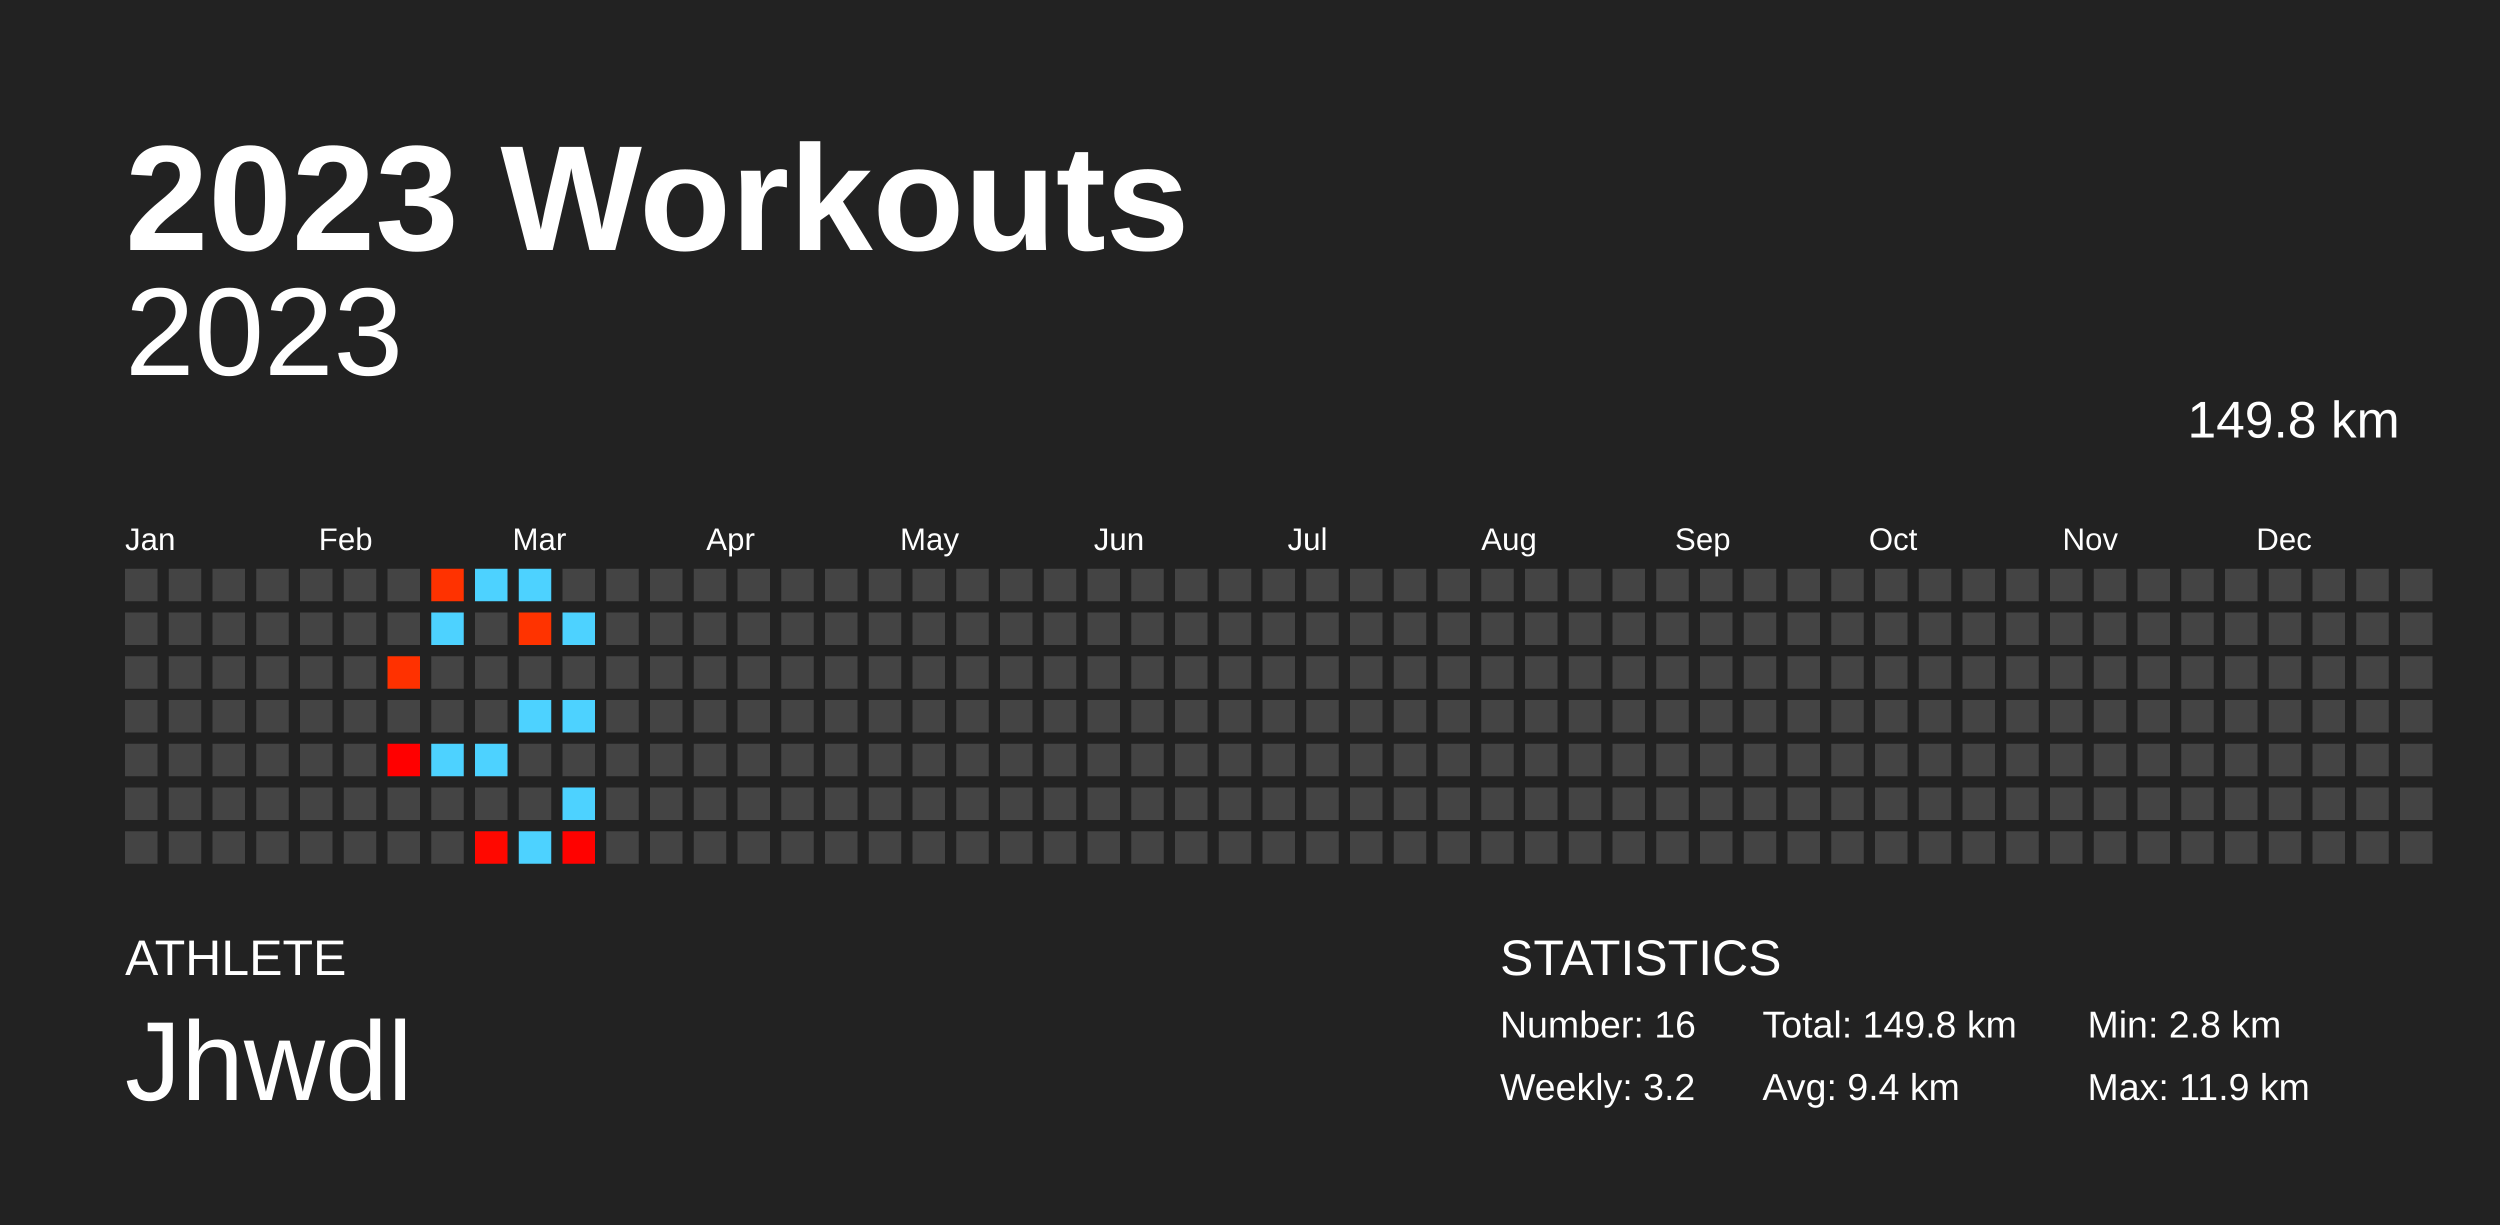
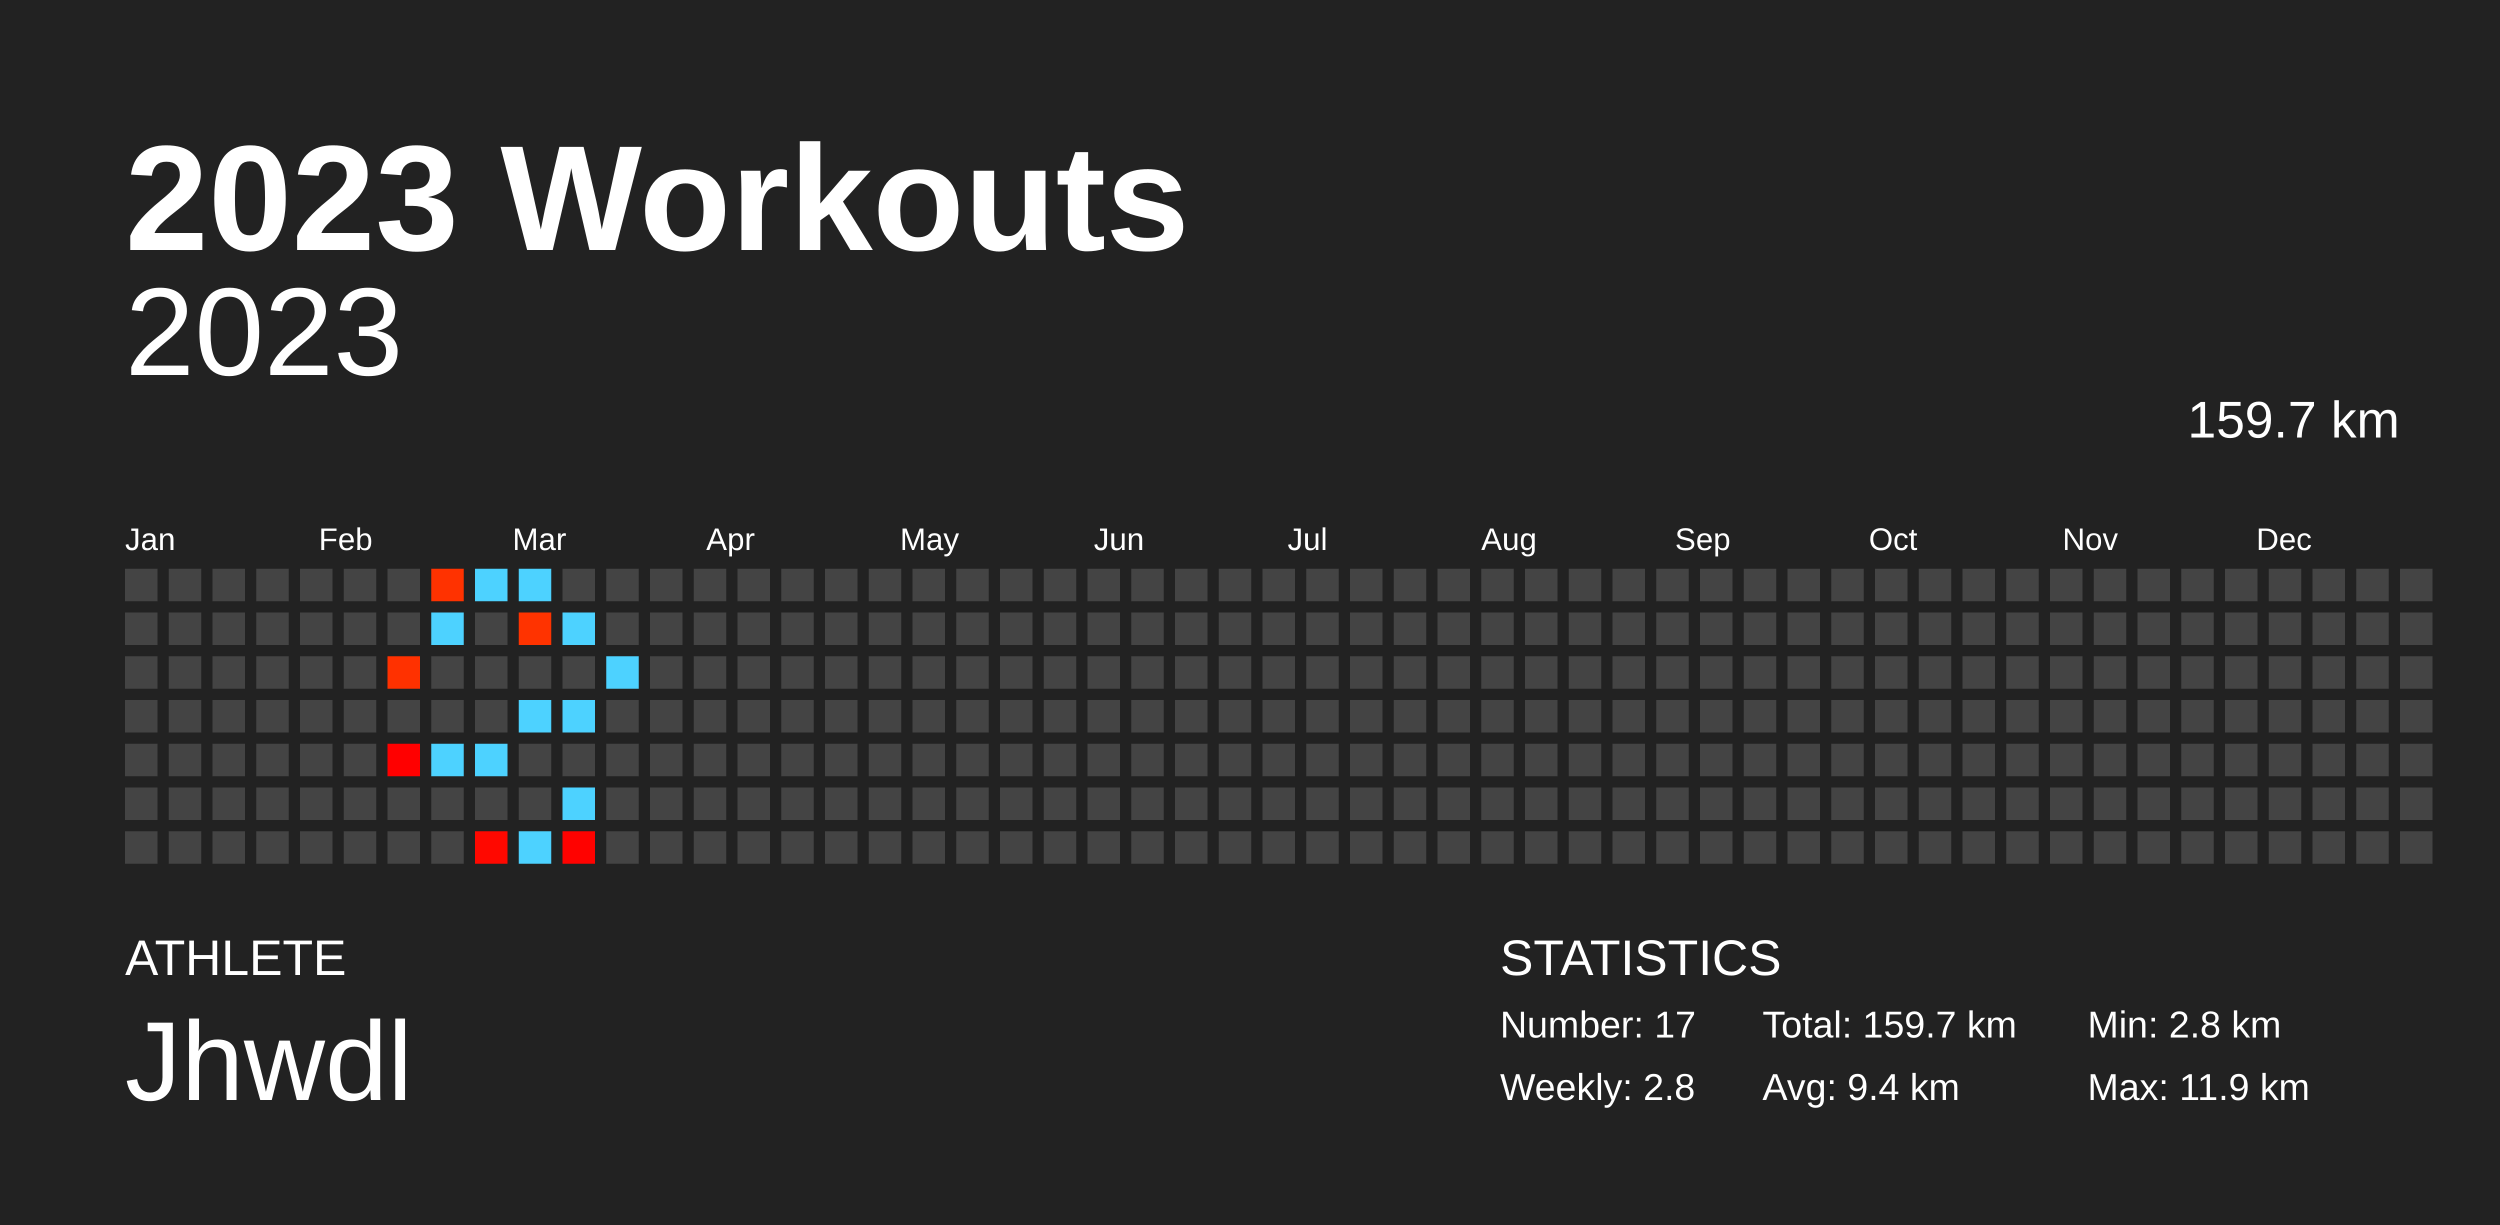
<svg xmlns="http://www.w3.org/2000/svg" baseProfile="full" height="98mm" version="1.1" viewBox="0,0,200,98" width="200mm">
  <defs />
  <rect fill="#222222" height="98" width="200" x="0" y="0" />
  <text fill="#FFFFFF" style="font-size:12px; font-family:Arial; font-weight:bold;" x="10" y="20">2023 Workouts</text>
  <text fill="#FFFFFF" style="font-size:4px; font-family:Arial" x="10" y="78">ATHLETE</text>
  <text fill="#FFFFFF" style="font-size:9px; font-family:Arial" x="10" y="88">Jhwdl</text>
  <text fill="#FFFFFF" style="font-size:4px; font-family:Arial" x="120" y="78">STATISTICS</text>
-   <text fill="#FFFFFF" style="font-size:3px; font-family:Arial" x="120" y="83">Number: 16</text>
-   <text fill="#FFFFFF" style="font-size:3px; font-family:Arial" x="120" y="88">Weekly: 3.2</text>
-   <text fill="#FFFFFF" style="font-size:3px; font-family:Arial" x="141" y="83">Total: 149.8 km</text>
+   <text fill="#FFFFFF" style="font-size:3px; font-family:Arial" x="120" y="83">Number: 17</text>
+   <text fill="#FFFFFF" style="font-size:3px; font-family:Arial" x="120" y="88">Weekly: 2.8</text>
+   <text fill="#FFFFFF" style="font-size:3px; font-family:Arial" x="141" y="83">Total: 159.7 km</text>
  <text fill="#FFFFFF" style="font-size:3px; font-family:Arial" x="141" y="88">Avg: 9.4 km</text>
  <text fill="#FFFFFF" style="font-size:3px; font-family:Arial" x="167" y="83">Min: 2.8 km</text>
  <text fill="#FFFFFF" style="font-size:3px; font-family:Arial" x="167" y="88">Max: 11.9 km</text>
  <text alignment-baseline="hanging" fill="#FFFFFF" style="font-size:10.0px; font-family:Arial;" x="10" y="30">2023</text>
-   <text alignment-baseline="hanging" fill="#FFFFFF" style="font-size:4.125px; font-family:Arial;" x="175" y="35">149.8 km</text>
+   <text alignment-baseline="hanging" fill="#FFFFFF" style="font-size:4.125px; font-family:Arial;" x="175" y="35">159.7 km</text>
  <text fill="#FFFFFF" style="font-size:2.5px; font-family:Arial" x="10.0" y="44">Jan</text>
  <text fill="#FFFFFF" style="font-size:2.5px; font-family:Arial" x="25.5" y="44">Feb</text>
  <text fill="#FFFFFF" style="font-size:2.5px; font-family:Arial" x="41.0" y="44">Mar</text>
  <text fill="#FFFFFF" style="font-size:2.5px; font-family:Arial" x="56.5" y="44">Apr</text>
  <text fill="#FFFFFF" style="font-size:2.5px; font-family:Arial" x="72.0" y="44">May</text>
  <text fill="#FFFFFF" style="font-size:2.5px; font-family:Arial" x="87.5" y="44">Jun</text>
  <text fill="#FFFFFF" style="font-size:2.5px; font-family:Arial" x="103.0" y="44">Jul</text>
  <text fill="#FFFFFF" style="font-size:2.5px; font-family:Arial" x="118.5" y="44">Aug</text>
  <text fill="#FFFFFF" style="font-size:2.5px; font-family:Arial" x="134.0" y="44">Sep</text>
  <text fill="#FFFFFF" style="font-size:2.5px; font-family:Arial" x="149.5" y="44">Oct</text>
  <text fill="#FFFFFF" style="font-size:2.5px; font-family:Arial" x="165.0" y="44">Nov</text>
  <text fill="#FFFFFF" style="font-size:2.5px; font-family:Arial" x="180.5" y="44">Dec</text>
  <rect fill="#444444" height="2.6" width="2.6" x="10.0" y="45.5" />
  <rect fill="#444444" height="2.6" width="2.6" x="10.0" y="49.0" />
  <rect fill="#444444" height="2.6" width="2.6" x="10.0" y="52.5" />
  <rect fill="#444444" height="2.6" width="2.6" x="10.0" y="56.0" />
  <rect fill="#444444" height="2.6" width="2.6" x="10.0" y="59.5" />
  <rect fill="#444444" height="2.6" width="2.6" x="10.0" y="63.0" />
  <rect fill="#444444" height="2.6" width="2.6" x="10.0" y="66.5" />
  <rect fill="#444444" height="2.6" width="2.6" x="13.5" y="45.5" />
  <rect fill="#444444" height="2.6" width="2.6" x="13.5" y="49.0" />
  <rect fill="#444444" height="2.6" width="2.6" x="13.5" y="52.5" />
  <rect fill="#444444" height="2.6" width="2.6" x="13.5" y="56.0" />
  <rect fill="#444444" height="2.6" width="2.6" x="13.5" y="59.5" />
  <rect fill="#444444" height="2.6" width="2.6" x="13.5" y="63.0" />
  <rect fill="#444444" height="2.6" width="2.6" x="13.5" y="66.5" />
  <rect fill="#444444" height="2.6" width="2.6" x="17.0" y="45.5" />
  <rect fill="#444444" height="2.6" width="2.6" x="17.0" y="49.0" />
  <rect fill="#444444" height="2.6" width="2.6" x="17.0" y="52.5" />
  <rect fill="#444444" height="2.6" width="2.6" x="17.0" y="56.0" />
  <rect fill="#444444" height="2.6" width="2.6" x="17.0" y="59.5" />
  <rect fill="#444444" height="2.6" width="2.6" x="17.0" y="63.0" />
  <rect fill="#444444" height="2.6" width="2.6" x="17.0" y="66.5" />
  <rect fill="#444444" height="2.6" width="2.6" x="20.5" y="45.5" />
  <rect fill="#444444" height="2.6" width="2.6" x="20.5" y="49.0" />
  <rect fill="#444444" height="2.6" width="2.6" x="20.5" y="52.5" />
  <rect fill="#444444" height="2.6" width="2.6" x="20.5" y="56.0" />
  <rect fill="#444444" height="2.6" width="2.6" x="20.5" y="59.5" />
  <rect fill="#444444" height="2.6" width="2.6" x="20.5" y="63.0" />
  <rect fill="#444444" height="2.6" width="2.6" x="20.5" y="66.5" />
  <rect fill="#444444" height="2.6" width="2.6" x="24.0" y="45.5" />
  <rect fill="#444444" height="2.6" width="2.6" x="24.0" y="49.0" />
  <rect fill="#444444" height="2.6" width="2.6" x="24.0" y="52.5" />
  <rect fill="#444444" height="2.6" width="2.6" x="24.0" y="56.0" />
  <rect fill="#444444" height="2.6" width="2.6" x="24.0" y="59.5" />
  <rect fill="#444444" height="2.6" width="2.6" x="24.0" y="63.0" />
  <rect fill="#444444" height="2.6" width="2.6" x="24.0" y="66.5" />
  <rect fill="#444444" height="2.6" width="2.6" x="27.5" y="45.5" />
  <rect fill="#444444" height="2.6" width="2.6" x="27.5" y="49.0" />
  <rect fill="#444444" height="2.6" width="2.6" x="27.5" y="52.5" />
  <rect fill="#444444" height="2.6" width="2.6" x="27.5" y="56.0" />
  <rect fill="#444444" height="2.6" width="2.6" x="27.5" y="59.5" />
  <rect fill="#444444" height="2.6" width="2.6" x="27.5" y="63.0" />
  <rect fill="#444444" height="2.6" width="2.6" x="27.5" y="66.5" />
  <rect fill="#444444" height="2.6" width="2.6" x="31.0" y="45.5" />
  <rect fill="#444444" height="2.6" width="2.6" x="31.0" y="49.0" />
  <rect fill="#ff3100" height="2.6" width="2.6" x="31.0" y="52.5" />
  <rect fill="#444444" height="2.6" width="2.6" x="31.0" y="56.0" />
  <rect fill="#ff0000" height="2.6" width="2.6" x="31.0" y="59.5" />
  <rect fill="#444444" height="2.6" width="2.6" x="31.0" y="63.0" />
  <rect fill="#444444" height="2.6" width="2.6" x="31.0" y="66.5" />
  <rect fill="#ff3200" height="2.6" width="2.6" x="34.5" y="45.5" />
  <rect fill="#4dd2ff" height="2.6" width="2.6" x="34.5" y="49.0" />
  <rect fill="#444444" height="2.6" width="2.6" x="34.5" y="52.5" />
  <rect fill="#444444" height="2.6" width="2.6" x="34.5" y="56.0" />
  <rect fill="#4dd2ff" height="2.6" width="2.6" x="34.5" y="59.5" />
  <rect fill="#444444" height="2.6" width="2.6" x="34.5" y="63.0" />
  <rect fill="#444444" height="2.6" width="2.6" x="34.5" y="66.5" />
  <rect fill="#4dd2ff" height="2.6" width="2.6" x="38.0" y="45.5" />
  <rect fill="#444444" height="2.6" width="2.6" x="38.0" y="49.0" />
  <rect fill="#444444" height="2.6" width="2.6" x="38.0" y="52.5" />
  <rect fill="#444444" height="2.6" width="2.6" x="38.0" y="56.0" />
  <rect fill="#4dd2ff" height="2.6" width="2.6" x="38.0" y="59.5" />
  <rect fill="#444444" height="2.6" width="2.6" x="38.0" y="63.0" />
  <rect fill="#ff0800" height="2.6" width="2.6" x="38.0" y="66.5" />
  <rect fill="#4dd2ff" height="2.6" width="2.6" x="41.5" y="45.5" />
  <rect fill="#ff3300" height="2.6" width="2.6" x="41.5" y="49.0" />
  <rect fill="#444444" height="2.6" width="2.6" x="41.5" y="52.5" />
  <rect fill="#4dd2ff" height="2.6" width="2.6" x="41.5" y="56.0" />
  <rect fill="#444444" height="2.6" width="2.6" x="41.5" y="59.5" />
  <rect fill="#444444" height="2.6" width="2.6" x="41.5" y="63.0" />
  <rect fill="#4dd2ff" height="2.6" width="2.6" x="41.5" y="66.5" />
  <rect fill="#444444" height="2.6" width="2.6" x="45.0" y="45.5" />
  <rect fill="#4dd2ff" height="2.6" width="2.6" x="45.0" y="49.0" />
  <rect fill="#444444" height="2.6" width="2.6" x="45.0" y="52.5" />
  <rect fill="#4dd2ff" height="2.6" width="2.6" x="45.0" y="56.0" />
  <rect fill="#444444" height="2.6" width="2.6" x="45.0" y="59.5" />
  <rect fill="#4dd2ff" height="2.6" width="2.6" x="45.0" y="63.0" />
  <rect fill="#ff0200" height="2.6" width="2.6" x="45.0" y="66.5" />
  <rect fill="#444444" height="2.6" width="2.6" x="48.5" y="45.5" />
  <rect fill="#444444" height="2.6" width="2.6" x="48.5" y="49.0" />
-   <rect fill="#444444" height="2.6" width="2.6" x="48.5" y="52.5" />
+   <rect fill="#4dd2ff" height="2.6" width="2.6" x="48.5" y="52.5" />
  <rect fill="#444444" height="2.6" width="2.6" x="48.5" y="56.0" />
  <rect fill="#444444" height="2.6" width="2.6" x="48.5" y="59.5" />
  <rect fill="#444444" height="2.6" width="2.6" x="48.5" y="63.0" />
  <rect fill="#444444" height="2.6" width="2.6" x="48.5" y="66.5" />
  <rect fill="#444444" height="2.6" width="2.6" x="52.0" y="45.5" />
  <rect fill="#444444" height="2.6" width="2.6" x="52.0" y="49.0" />
  <rect fill="#444444" height="2.6" width="2.6" x="52.0" y="52.5" />
  <rect fill="#444444" height="2.6" width="2.6" x="52.0" y="56.0" />
  <rect fill="#444444" height="2.6" width="2.6" x="52.0" y="59.5" />
  <rect fill="#444444" height="2.6" width="2.6" x="52.0" y="63.0" />
  <rect fill="#444444" height="2.6" width="2.6" x="52.0" y="66.5" />
  <rect fill="#444444" height="2.6" width="2.6" x="55.5" y="45.5" />
  <rect fill="#444444" height="2.6" width="2.6" x="55.5" y="49.0" />
  <rect fill="#444444" height="2.6" width="2.6" x="55.5" y="52.5" />
  <rect fill="#444444" height="2.6" width="2.6" x="55.5" y="56.0" />
  <rect fill="#444444" height="2.6" width="2.6" x="55.5" y="59.5" />
  <rect fill="#444444" height="2.6" width="2.6" x="55.5" y="63.0" />
  <rect fill="#444444" height="2.6" width="2.6" x="55.5" y="66.5" />
  <rect fill="#444444" height="2.6" width="2.6" x="59.0" y="45.5" />
  <rect fill="#444444" height="2.6" width="2.6" x="59.0" y="49.0" />
  <rect fill="#444444" height="2.6" width="2.6" x="59.0" y="52.5" />
  <rect fill="#444444" height="2.6" width="2.6" x="59.0" y="56.0" />
  <rect fill="#444444" height="2.6" width="2.6" x="59.0" y="59.5" />
  <rect fill="#444444" height="2.6" width="2.6" x="59.0" y="63.0" />
  <rect fill="#444444" height="2.6" width="2.6" x="59.0" y="66.5" />
  <rect fill="#444444" height="2.6" width="2.6" x="62.5" y="45.5" />
  <rect fill="#444444" height="2.6" width="2.6" x="62.5" y="49.0" />
  <rect fill="#444444" height="2.6" width="2.6" x="62.5" y="52.5" />
  <rect fill="#444444" height="2.6" width="2.6" x="62.5" y="56.0" />
  <rect fill="#444444" height="2.6" width="2.6" x="62.5" y="59.5" />
  <rect fill="#444444" height="2.6" width="2.6" x="62.5" y="63.0" />
  <rect fill="#444444" height="2.6" width="2.6" x="62.5" y="66.5" />
  <rect fill="#444444" height="2.6" width="2.6" x="66.0" y="45.5" />
  <rect fill="#444444" height="2.6" width="2.6" x="66.0" y="49.0" />
  <rect fill="#444444" height="2.6" width="2.6" x="66.0" y="52.5" />
  <rect fill="#444444" height="2.6" width="2.6" x="66.0" y="56.0" />
  <rect fill="#444444" height="2.6" width="2.6" x="66.0" y="59.5" />
  <rect fill="#444444" height="2.6" width="2.6" x="66.0" y="63.0" />
  <rect fill="#444444" height="2.6" width="2.6" x="66.0" y="66.5" />
  <rect fill="#444444" height="2.6" width="2.6" x="69.5" y="45.5" />
  <rect fill="#444444" height="2.6" width="2.6" x="69.5" y="49.0" />
  <rect fill="#444444" height="2.6" width="2.6" x="69.5" y="52.5" />
  <rect fill="#444444" height="2.6" width="2.6" x="69.5" y="56.0" />
  <rect fill="#444444" height="2.6" width="2.6" x="69.5" y="59.5" />
  <rect fill="#444444" height="2.6" width="2.6" x="69.5" y="63.0" />
  <rect fill="#444444" height="2.6" width="2.6" x="69.5" y="66.5" />
  <rect fill="#444444" height="2.6" width="2.6" x="73.0" y="45.5" />
  <rect fill="#444444" height="2.6" width="2.6" x="73.0" y="49.0" />
  <rect fill="#444444" height="2.6" width="2.6" x="73.0" y="52.5" />
  <rect fill="#444444" height="2.6" width="2.6" x="73.0" y="56.0" />
  <rect fill="#444444" height="2.6" width="2.6" x="73.0" y="59.5" />
  <rect fill="#444444" height="2.6" width="2.6" x="73.0" y="63.0" />
  <rect fill="#444444" height="2.6" width="2.6" x="73.0" y="66.5" />
  <rect fill="#444444" height="2.6" width="2.6" x="76.5" y="45.5" />
  <rect fill="#444444" height="2.6" width="2.6" x="76.5" y="49.0" />
  <rect fill="#444444" height="2.6" width="2.6" x="76.5" y="52.5" />
  <rect fill="#444444" height="2.6" width="2.6" x="76.5" y="56.0" />
  <rect fill="#444444" height="2.6" width="2.6" x="76.5" y="59.5" />
  <rect fill="#444444" height="2.6" width="2.6" x="76.5" y="63.0" />
  <rect fill="#444444" height="2.6" width="2.6" x="76.5" y="66.5" />
  <rect fill="#444444" height="2.6" width="2.6" x="80.0" y="45.5" />
  <rect fill="#444444" height="2.6" width="2.6" x="80.0" y="49.0" />
  <rect fill="#444444" height="2.6" width="2.6" x="80.0" y="52.5" />
  <rect fill="#444444" height="2.6" width="2.6" x="80.0" y="56.0" />
  <rect fill="#444444" height="2.6" width="2.6" x="80.0" y="59.5" />
  <rect fill="#444444" height="2.6" width="2.6" x="80.0" y="63.0" />
  <rect fill="#444444" height="2.6" width="2.6" x="80.0" y="66.5" />
  <rect fill="#444444" height="2.6" width="2.6" x="83.5" y="45.5" />
  <rect fill="#444444" height="2.6" width="2.6" x="83.5" y="49.0" />
  <rect fill="#444444" height="2.6" width="2.6" x="83.5" y="52.5" />
  <rect fill="#444444" height="2.6" width="2.6" x="83.5" y="56.0" />
  <rect fill="#444444" height="2.6" width="2.6" x="83.5" y="59.5" />
  <rect fill="#444444" height="2.6" width="2.6" x="83.5" y="63.0" />
  <rect fill="#444444" height="2.6" width="2.6" x="83.5" y="66.5" />
  <rect fill="#444444" height="2.6" width="2.6" x="87.0" y="45.5" />
  <rect fill="#444444" height="2.6" width="2.6" x="87.0" y="49.0" />
  <rect fill="#444444" height="2.6" width="2.6" x="87.0" y="52.5" />
  <rect fill="#444444" height="2.6" width="2.6" x="87.0" y="56.0" />
  <rect fill="#444444" height="2.6" width="2.6" x="87.0" y="59.5" />
  <rect fill="#444444" height="2.6" width="2.6" x="87.0" y="63.0" />
  <rect fill="#444444" height="2.6" width="2.6" x="87.0" y="66.5" />
  <rect fill="#444444" height="2.6" width="2.6" x="90.5" y="45.5" />
  <rect fill="#444444" height="2.6" width="2.6" x="90.5" y="49.0" />
  <rect fill="#444444" height="2.6" width="2.6" x="90.5" y="52.5" />
  <rect fill="#444444" height="2.6" width="2.6" x="90.5" y="56.0" />
  <rect fill="#444444" height="2.6" width="2.6" x="90.5" y="59.5" />
  <rect fill="#444444" height="2.6" width="2.6" x="90.5" y="63.0" />
  <rect fill="#444444" height="2.6" width="2.6" x="90.5" y="66.5" />
  <rect fill="#444444" height="2.6" width="2.6" x="94.0" y="45.5" />
  <rect fill="#444444" height="2.6" width="2.6" x="94.0" y="49.0" />
  <rect fill="#444444" height="2.6" width="2.6" x="94.0" y="52.5" />
  <rect fill="#444444" height="2.6" width="2.6" x="94.0" y="56.0" />
  <rect fill="#444444" height="2.6" width="2.6" x="94.0" y="59.5" />
  <rect fill="#444444" height="2.6" width="2.6" x="94.0" y="63.0" />
  <rect fill="#444444" height="2.6" width="2.6" x="94.0" y="66.5" />
  <rect fill="#444444" height="2.6" width="2.6" x="97.5" y="45.5" />
  <rect fill="#444444" height="2.6" width="2.6" x="97.5" y="49.0" />
  <rect fill="#444444" height="2.6" width="2.6" x="97.5" y="52.5" />
  <rect fill="#444444" height="2.6" width="2.6" x="97.5" y="56.0" />
  <rect fill="#444444" height="2.6" width="2.6" x="97.5" y="59.5" />
  <rect fill="#444444" height="2.6" width="2.6" x="97.5" y="63.0" />
  <rect fill="#444444" height="2.6" width="2.6" x="97.5" y="66.5" />
  <rect fill="#444444" height="2.6" width="2.6" x="101.0" y="45.5" />
  <rect fill="#444444" height="2.6" width="2.6" x="101.0" y="49.0" />
  <rect fill="#444444" height="2.6" width="2.6" x="101.0" y="52.5" />
  <rect fill="#444444" height="2.6" width="2.6" x="101.0" y="56.0" />
  <rect fill="#444444" height="2.6" width="2.6" x="101.0" y="59.5" />
  <rect fill="#444444" height="2.6" width="2.6" x="101.0" y="63.0" />
  <rect fill="#444444" height="2.6" width="2.6" x="101.0" y="66.5" />
  <rect fill="#444444" height="2.6" width="2.6" x="104.5" y="45.5" />
  <rect fill="#444444" height="2.6" width="2.6" x="104.5" y="49.0" />
  <rect fill="#444444" height="2.6" width="2.6" x="104.5" y="52.5" />
  <rect fill="#444444" height="2.6" width="2.6" x="104.5" y="56.0" />
  <rect fill="#444444" height="2.6" width="2.6" x="104.5" y="59.5" />
  <rect fill="#444444" height="2.6" width="2.6" x="104.5" y="63.0" />
  <rect fill="#444444" height="2.6" width="2.6" x="104.5" y="66.5" />
  <rect fill="#444444" height="2.6" width="2.6" x="108.0" y="45.5" />
  <rect fill="#444444" height="2.6" width="2.6" x="108.0" y="49.0" />
  <rect fill="#444444" height="2.6" width="2.6" x="108.0" y="52.5" />
  <rect fill="#444444" height="2.6" width="2.6" x="108.0" y="56.0" />
  <rect fill="#444444" height="2.6" width="2.6" x="108.0" y="59.5" />
  <rect fill="#444444" height="2.6" width="2.6" x="108.0" y="63.0" />
  <rect fill="#444444" height="2.6" width="2.6" x="108.0" y="66.5" />
  <rect fill="#444444" height="2.6" width="2.6" x="111.5" y="45.5" />
  <rect fill="#444444" height="2.6" width="2.6" x="111.5" y="49.0" />
  <rect fill="#444444" height="2.6" width="2.6" x="111.5" y="52.5" />
  <rect fill="#444444" height="2.6" width="2.6" x="111.5" y="56.0" />
  <rect fill="#444444" height="2.6" width="2.6" x="111.5" y="59.5" />
  <rect fill="#444444" height="2.6" width="2.6" x="111.5" y="63.0" />
  <rect fill="#444444" height="2.6" width="2.6" x="111.5" y="66.5" />
  <rect fill="#444444" height="2.6" width="2.6" x="115.0" y="45.5" />
  <rect fill="#444444" height="2.6" width="2.6" x="115.0" y="49.0" />
  <rect fill="#444444" height="2.6" width="2.6" x="115.0" y="52.5" />
  <rect fill="#444444" height="2.6" width="2.6" x="115.0" y="56.0" />
  <rect fill="#444444" height="2.6" width="2.6" x="115.0" y="59.5" />
  <rect fill="#444444" height="2.6" width="2.6" x="115.0" y="63.0" />
  <rect fill="#444444" height="2.6" width="2.6" x="115.0" y="66.5" />
  <rect fill="#444444" height="2.6" width="2.6" x="118.5" y="45.5" />
  <rect fill="#444444" height="2.6" width="2.6" x="118.5" y="49.0" />
  <rect fill="#444444" height="2.6" width="2.6" x="118.5" y="52.5" />
  <rect fill="#444444" height="2.6" width="2.6" x="118.5" y="56.0" />
  <rect fill="#444444" height="2.6" width="2.6" x="118.5" y="59.5" />
  <rect fill="#444444" height="2.6" width="2.6" x="118.5" y="63.0" />
  <rect fill="#444444" height="2.6" width="2.6" x="118.5" y="66.5" />
  <rect fill="#444444" height="2.6" width="2.6" x="122.0" y="45.5" />
  <rect fill="#444444" height="2.6" width="2.6" x="122.0" y="49.0" />
  <rect fill="#444444" height="2.6" width="2.6" x="122.0" y="52.5" />
  <rect fill="#444444" height="2.6" width="2.6" x="122.0" y="56.0" />
  <rect fill="#444444" height="2.6" width="2.6" x="122.0" y="59.5" />
  <rect fill="#444444" height="2.6" width="2.6" x="122.0" y="63.0" />
  <rect fill="#444444" height="2.6" width="2.6" x="122.0" y="66.5" />
  <rect fill="#444444" height="2.6" width="2.6" x="125.5" y="45.5" />
  <rect fill="#444444" height="2.6" width="2.6" x="125.5" y="49.0" />
  <rect fill="#444444" height="2.6" width="2.6" x="125.5" y="52.5" />
  <rect fill="#444444" height="2.6" width="2.6" x="125.5" y="56.0" />
  <rect fill="#444444" height="2.6" width="2.6" x="125.5" y="59.5" />
  <rect fill="#444444" height="2.6" width="2.6" x="125.5" y="63.0" />
  <rect fill="#444444" height="2.6" width="2.6" x="125.5" y="66.5" />
  <rect fill="#444444" height="2.6" width="2.6" x="129.0" y="45.5" />
  <rect fill="#444444" height="2.6" width="2.6" x="129.0" y="49.0" />
  <rect fill="#444444" height="2.6" width="2.6" x="129.0" y="52.5" />
  <rect fill="#444444" height="2.6" width="2.6" x="129.0" y="56.0" />
  <rect fill="#444444" height="2.6" width="2.6" x="129.0" y="59.5" />
  <rect fill="#444444" height="2.6" width="2.6" x="129.0" y="63.0" />
  <rect fill="#444444" height="2.6" width="2.6" x="129.0" y="66.5" />
  <rect fill="#444444" height="2.6" width="2.6" x="132.5" y="45.5" />
  <rect fill="#444444" height="2.6" width="2.6" x="132.5" y="49.0" />
  <rect fill="#444444" height="2.6" width="2.6" x="132.5" y="52.5" />
  <rect fill="#444444" height="2.6" width="2.6" x="132.5" y="56.0" />
  <rect fill="#444444" height="2.6" width="2.6" x="132.5" y="59.5" />
  <rect fill="#444444" height="2.6" width="2.6" x="132.5" y="63.0" />
  <rect fill="#444444" height="2.6" width="2.6" x="132.5" y="66.5" />
  <rect fill="#444444" height="2.6" width="2.6" x="136.0" y="45.5" />
  <rect fill="#444444" height="2.6" width="2.6" x="136.0" y="49.0" />
  <rect fill="#444444" height="2.6" width="2.6" x="136.0" y="52.5" />
  <rect fill="#444444" height="2.6" width="2.6" x="136.0" y="56.0" />
  <rect fill="#444444" height="2.6" width="2.6" x="136.0" y="59.5" />
  <rect fill="#444444" height="2.6" width="2.6" x="136.0" y="63.0" />
  <rect fill="#444444" height="2.6" width="2.6" x="136.0" y="66.5" />
  <rect fill="#444444" height="2.6" width="2.6" x="139.5" y="45.5" />
  <rect fill="#444444" height="2.6" width="2.6" x="139.5" y="49.0" />
  <rect fill="#444444" height="2.6" width="2.6" x="139.5" y="52.5" />
  <rect fill="#444444" height="2.6" width="2.6" x="139.5" y="56.0" />
  <rect fill="#444444" height="2.6" width="2.6" x="139.5" y="59.5" />
  <rect fill="#444444" height="2.6" width="2.6" x="139.5" y="63.0" />
  <rect fill="#444444" height="2.6" width="2.6" x="139.5" y="66.5" />
  <rect fill="#444444" height="2.6" width="2.6" x="143.0" y="45.5" />
  <rect fill="#444444" height="2.6" width="2.6" x="143.0" y="49.0" />
  <rect fill="#444444" height="2.6" width="2.6" x="143.0" y="52.5" />
  <rect fill="#444444" height="2.6" width="2.6" x="143.0" y="56.0" />
  <rect fill="#444444" height="2.6" width="2.6" x="143.0" y="59.5" />
  <rect fill="#444444" height="2.6" width="2.6" x="143.0" y="63.0" />
  <rect fill="#444444" height="2.6" width="2.6" x="143.0" y="66.5" />
  <rect fill="#444444" height="2.6" width="2.6" x="146.5" y="45.5" />
  <rect fill="#444444" height="2.6" width="2.6" x="146.5" y="49.0" />
  <rect fill="#444444" height="2.6" width="2.6" x="146.5" y="52.5" />
  <rect fill="#444444" height="2.6" width="2.6" x="146.5" y="56.0" />
  <rect fill="#444444" height="2.6" width="2.6" x="146.5" y="59.5" />
  <rect fill="#444444" height="2.6" width="2.6" x="146.5" y="63.0" />
  <rect fill="#444444" height="2.6" width="2.6" x="146.5" y="66.5" />
  <rect fill="#444444" height="2.6" width="2.6" x="150.0" y="45.5" />
  <rect fill="#444444" height="2.6" width="2.6" x="150.0" y="49.0" />
  <rect fill="#444444" height="2.6" width="2.6" x="150.0" y="52.5" />
  <rect fill="#444444" height="2.6" width="2.6" x="150.0" y="56.0" />
  <rect fill="#444444" height="2.6" width="2.6" x="150.0" y="59.5" />
  <rect fill="#444444" height="2.6" width="2.6" x="150.0" y="63.0" />
  <rect fill="#444444" height="2.6" width="2.6" x="150.0" y="66.5" />
  <rect fill="#444444" height="2.6" width="2.6" x="153.5" y="45.5" />
  <rect fill="#444444" height="2.6" width="2.6" x="153.5" y="49.0" />
  <rect fill="#444444" height="2.6" width="2.6" x="153.5" y="52.5" />
  <rect fill="#444444" height="2.6" width="2.6" x="153.5" y="56.0" />
  <rect fill="#444444" height="2.6" width="2.6" x="153.5" y="59.5" />
  <rect fill="#444444" height="2.6" width="2.6" x="153.5" y="63.0" />
  <rect fill="#444444" height="2.6" width="2.6" x="153.5" y="66.5" />
  <rect fill="#444444" height="2.6" width="2.6" x="157.0" y="45.5" />
  <rect fill="#444444" height="2.6" width="2.6" x="157.0" y="49.0" />
  <rect fill="#444444" height="2.6" width="2.6" x="157.0" y="52.5" />
  <rect fill="#444444" height="2.6" width="2.6" x="157.0" y="56.0" />
  <rect fill="#444444" height="2.6" width="2.6" x="157.0" y="59.5" />
  <rect fill="#444444" height="2.6" width="2.6" x="157.0" y="63.0" />
  <rect fill="#444444" height="2.6" width="2.6" x="157.0" y="66.5" />
  <rect fill="#444444" height="2.6" width="2.6" x="160.5" y="45.5" />
  <rect fill="#444444" height="2.6" width="2.6" x="160.5" y="49.0" />
  <rect fill="#444444" height="2.6" width="2.6" x="160.5" y="52.5" />
  <rect fill="#444444" height="2.6" width="2.6" x="160.5" y="56.0" />
  <rect fill="#444444" height="2.6" width="2.6" x="160.5" y="59.5" />
  <rect fill="#444444" height="2.6" width="2.6" x="160.5" y="63.0" />
  <rect fill="#444444" height="2.6" width="2.6" x="160.5" y="66.5" />
  <rect fill="#444444" height="2.6" width="2.6" x="164.0" y="45.5" />
  <rect fill="#444444" height="2.6" width="2.6" x="164.0" y="49.0" />
  <rect fill="#444444" height="2.6" width="2.6" x="164.0" y="52.5" />
  <rect fill="#444444" height="2.6" width="2.6" x="164.0" y="56.0" />
  <rect fill="#444444" height="2.6" width="2.6" x="164.0" y="59.5" />
  <rect fill="#444444" height="2.6" width="2.6" x="164.0" y="63.0" />
  <rect fill="#444444" height="2.6" width="2.6" x="164.0" y="66.5" />
  <rect fill="#444444" height="2.6" width="2.6" x="167.5" y="45.5" />
  <rect fill="#444444" height="2.6" width="2.6" x="167.5" y="49.0" />
  <rect fill="#444444" height="2.6" width="2.6" x="167.5" y="52.5" />
  <rect fill="#444444" height="2.6" width="2.6" x="167.5" y="56.0" />
  <rect fill="#444444" height="2.6" width="2.6" x="167.5" y="59.5" />
  <rect fill="#444444" height="2.6" width="2.6" x="167.5" y="63.0" />
  <rect fill="#444444" height="2.6" width="2.6" x="167.5" y="66.5" />
  <rect fill="#444444" height="2.6" width="2.6" x="171.0" y="45.5" />
  <rect fill="#444444" height="2.6" width="2.6" x="171.0" y="49.0" />
  <rect fill="#444444" height="2.6" width="2.6" x="171.0" y="52.5" />
  <rect fill="#444444" height="2.6" width="2.6" x="171.0" y="56.0" />
  <rect fill="#444444" height="2.6" width="2.6" x="171.0" y="59.5" />
  <rect fill="#444444" height="2.6" width="2.6" x="171.0" y="63.0" />
  <rect fill="#444444" height="2.6" width="2.6" x="171.0" y="66.5" />
  <rect fill="#444444" height="2.6" width="2.6" x="174.5" y="45.5" />
  <rect fill="#444444" height="2.6" width="2.6" x="174.5" y="49.0" />
  <rect fill="#444444" height="2.6" width="2.6" x="174.5" y="52.5" />
  <rect fill="#444444" height="2.6" width="2.6" x="174.5" y="56.0" />
  <rect fill="#444444" height="2.6" width="2.6" x="174.5" y="59.5" />
  <rect fill="#444444" height="2.6" width="2.6" x="174.5" y="63.0" />
  <rect fill="#444444" height="2.6" width="2.6" x="174.5" y="66.5" />
  <rect fill="#444444" height="2.6" width="2.6" x="178.0" y="45.5" />
  <rect fill="#444444" height="2.6" width="2.6" x="178.0" y="49.0" />
  <rect fill="#444444" height="2.6" width="2.6" x="178.0" y="52.5" />
  <rect fill="#444444" height="2.6" width="2.6" x="178.0" y="56.0" />
  <rect fill="#444444" height="2.6" width="2.6" x="178.0" y="59.5" />
  <rect fill="#444444" height="2.6" width="2.6" x="178.0" y="63.0" />
  <rect fill="#444444" height="2.6" width="2.6" x="178.0" y="66.5" />
  <rect fill="#444444" height="2.6" width="2.6" x="181.5" y="45.5" />
  <rect fill="#444444" height="2.6" width="2.6" x="181.5" y="49.0" />
  <rect fill="#444444" height="2.6" width="2.6" x="181.5" y="52.5" />
  <rect fill="#444444" height="2.6" width="2.6" x="181.5" y="56.0" />
  <rect fill="#444444" height="2.6" width="2.6" x="181.5" y="59.5" />
  <rect fill="#444444" height="2.6" width="2.6" x="181.5" y="63.0" />
  <rect fill="#444444" height="2.6" width="2.6" x="181.5" y="66.5" />
  <rect fill="#444444" height="2.6" width="2.6" x="185.0" y="45.5" />
  <rect fill="#444444" height="2.6" width="2.6" x="185.0" y="49.0" />
  <rect fill="#444444" height="2.6" width="2.6" x="185.0" y="52.5" />
  <rect fill="#444444" height="2.6" width="2.6" x="185.0" y="56.0" />
  <rect fill="#444444" height="2.6" width="2.6" x="185.0" y="59.5" />
  <rect fill="#444444" height="2.6" width="2.6" x="185.0" y="63.0" />
  <rect fill="#444444" height="2.6" width="2.6" x="185.0" y="66.5" />
  <rect fill="#444444" height="2.6" width="2.6" x="188.5" y="45.5" />
  <rect fill="#444444" height="2.6" width="2.6" x="188.5" y="49.0" />
  <rect fill="#444444" height="2.6" width="2.6" x="188.5" y="52.5" />
  <rect fill="#444444" height="2.6" width="2.6" x="188.5" y="56.0" />
  <rect fill="#444444" height="2.6" width="2.6" x="188.5" y="59.5" />
  <rect fill="#444444" height="2.6" width="2.6" x="188.5" y="63.0" />
  <rect fill="#444444" height="2.6" width="2.6" x="188.5" y="66.5" />
  <rect fill="#444444" height="2.6" width="2.6" x="192.0" y="45.5" />
  <rect fill="#444444" height="2.6" width="2.6" x="192.0" y="49.0" />
  <rect fill="#444444" height="2.6" width="2.6" x="192.0" y="52.5" />
  <rect fill="#444444" height="2.6" width="2.6" x="192.0" y="56.0" />
  <rect fill="#444444" height="2.6" width="2.6" x="192.0" y="59.5" />
  <rect fill="#444444" height="2.6" width="2.6" x="192.0" y="63.0" />
  <rect fill="#444444" height="2.6" width="2.6" x="192.0" y="66.5" />
</svg>
